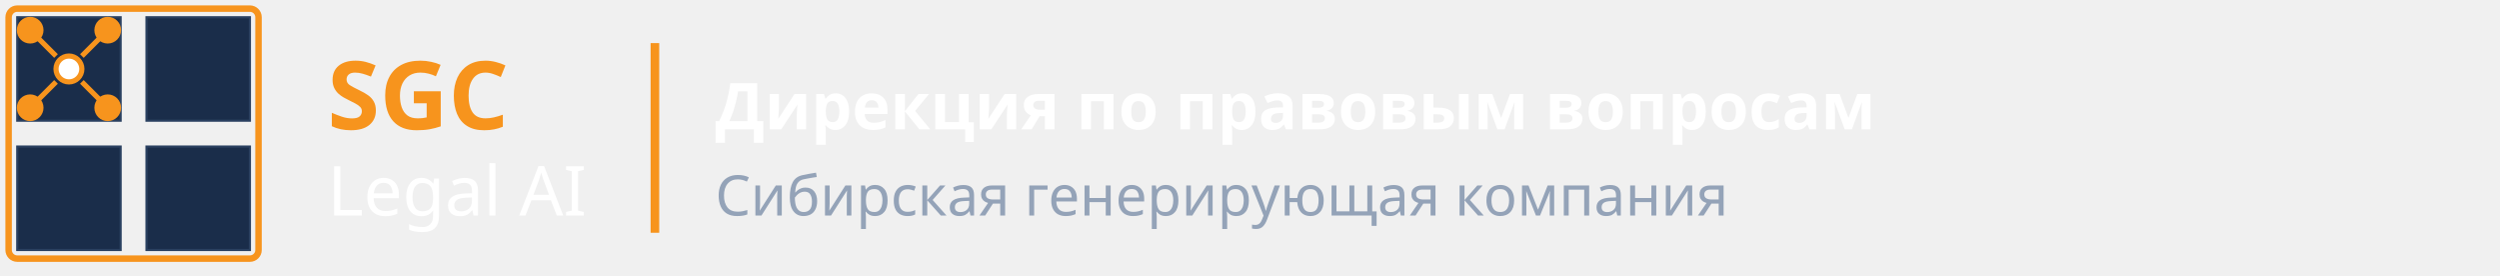
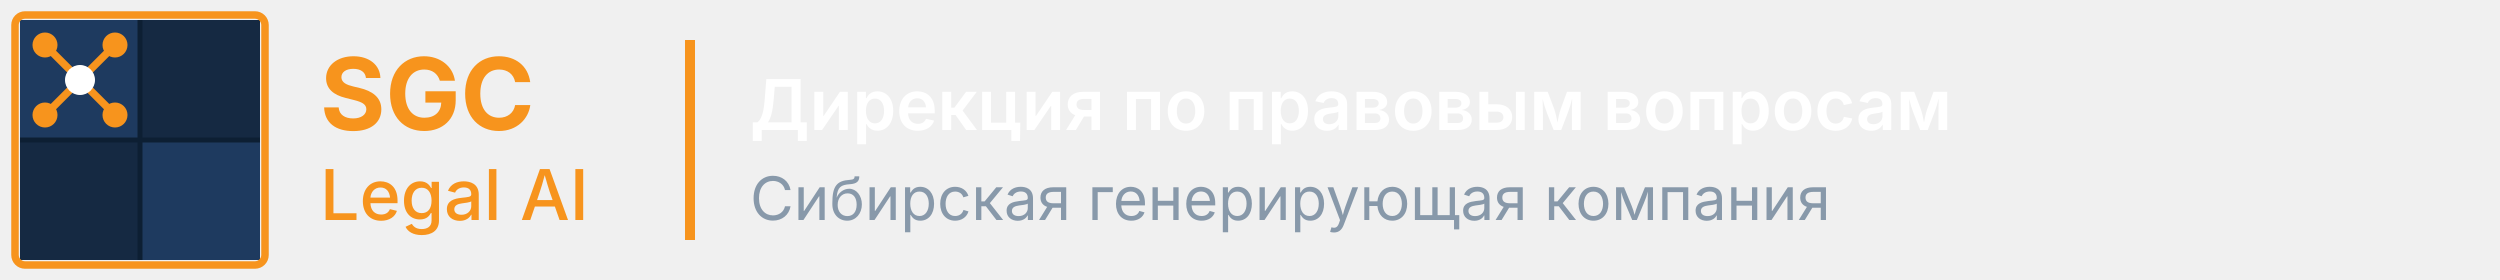
- <svg xmlns="http://www.w3.org/2000/svg" width="580" height="64" viewBox="0 0 580 64" fill="none">
+ <svg xmlns="http://www.w3.org/2000/svg" width="500" height="56" viewBox="0 0 500 56" fill="none">
  <g transform="translate(4, 4)">
-     <g>
-       <path d="M0 0 L24 0 L24 24 L0 24 Z" fill="#1a2d4a" stroke="#2a4060" stroke-width="0.5" />
-       <path d="M30 0 L54 0 L54 24 L30 24 Z" fill="#1a2d4a" stroke="#2a4060" stroke-width="0.5" />
-       <path d="M0 30 L24 30 L24 54 L0 54 Z" fill="#1a2d4a" stroke="#2a4060" stroke-width="0.5" />
-       <path d="M30 30 L54 30 L54 54 L30 54 Z" fill="#1a2d4a" stroke="#2a4060" stroke-width="0.5" />
-     </g>
-     <g stroke="#f7941d" stroke-width="1.2">
-       <circle cx="12" cy="12" r="3" fill="#ffffff" />
-       <circle cx="3" cy="3" r="2.5" fill="#f7941d" />
-       <circle cx="21" cy="3" r="2.5" fill="#f7941d" />
-       <circle cx="3" cy="21" r="2.5" fill="#f7941d" />
-       <circle cx="21" cy="21" r="2.5" fill="#f7941d" />
-       <line x1="3" y1="3" x2="9" y2="9" />
-       <line x1="21" y1="3" x2="15" y2="9" />
-       <line x1="3" y1="21" x2="9" y2="15" />
-       <line x1="21" y1="21" x2="15" y2="15" />
-     </g>
-     <rect x="-2" y="-2" width="58" height="58" rx="2" stroke="#f7941d" stroke-width="1.5" fill="none" />
+     <path d="M0 0 L24 0 L24 24 L0 24 Z" fill="#1e3a5f" />
+     <path d="M24 0 L48 0 L48 24 L24 24 Z" fill="#152942" />
+     <path d="M0 24 L24 24 L24 48 L0 48 Z" fill="#152942" />
+     <path d="M24 24 L48 24 L48 48 L24 48 Z" fill="#1e3a5f" />
+     <line x1="24" y1="0" x2="24" y2="48" stroke="#0d1f33" stroke-width="1" />
+     <line x1="0" y1="24" x2="48" y2="24" stroke="#0d1f33" stroke-width="1" />
+     <line x1="5" y1="5" x2="10" y2="10" stroke="#f7941d" stroke-width="1.5" />
+     <line x1="19" y1="5" x2="14" y2="10" stroke="#f7941d" stroke-width="1.5" />
+     <line x1="5" y1="19" x2="10" y2="14" stroke="#f7941d" stroke-width="1.5" />
+     <line x1="19" y1="19" x2="14" y2="14" stroke="#f7941d" stroke-width="1.5" />
+     <circle cx="5" cy="5" r="2.5" fill="#f7941d" />
+     <circle cx="19" cy="5" r="2.5" fill="#f7941d" />
+     <circle cx="5" cy="19" r="2.5" fill="#f7941d" />
+     <circle cx="19" cy="19" r="2.5" fill="#f7941d" />
+     <circle cx="12" cy="12" r="3" fill="#ffffff" />
+     <rect x="-1" y="-1" width="50" height="50" rx="2" stroke="#f7941d" stroke-width="1.5" fill="none" />
  </g>
-   <text x="76" y="30" fill="#f7941d" font-size="22" font-weight="700" font-family="system-ui, sans-serif">SGC</text>
-   <text x="76" y="50" fill="#ffffff" font-size="16" font-weight="500" font-family="system-ui, sans-serif">Legal AI</text>
-   <line x1="152" y1="10" x2="152" y2="54" stroke="#f7941d" stroke-width="2" />
-   <text x="166" y="30" fill="#ffffff" font-size="15" font-weight="600" font-family="system-ui, sans-serif">Дирекция по правовым вопросам</text>
-   <text x="166" y="50" fill="#94a3b8" font-size="13" font-weight="400" font-family="system-ui, sans-serif">Сибирская генерирующая компания</text>
+   <text x="64" y="26" fill="#f7941d" font-size="20" font-weight="700" font-family="system-ui, -apple-system, sans-serif">SGC</text>
+   <text x="64" y="44" fill="#f7941d" font-size="14" font-weight="500" font-family="system-ui, -apple-system, sans-serif">Legal AI</text>
+   <line x1="138" y1="8" x2="138" y2="48" stroke="#f7941d" stroke-width="2" />
+   <text x="150" y="26" fill="#ffffff" font-size="14" font-weight="600" font-family="system-ui, -apple-system, sans-serif">Дирекция по правовым вопросам</text>
+   <text x="150" y="44" fill="#8899aa" font-size="12" font-weight="400" font-family="system-ui, -apple-system, sans-serif">Сибирская генерирующая компания</text>
</svg>
